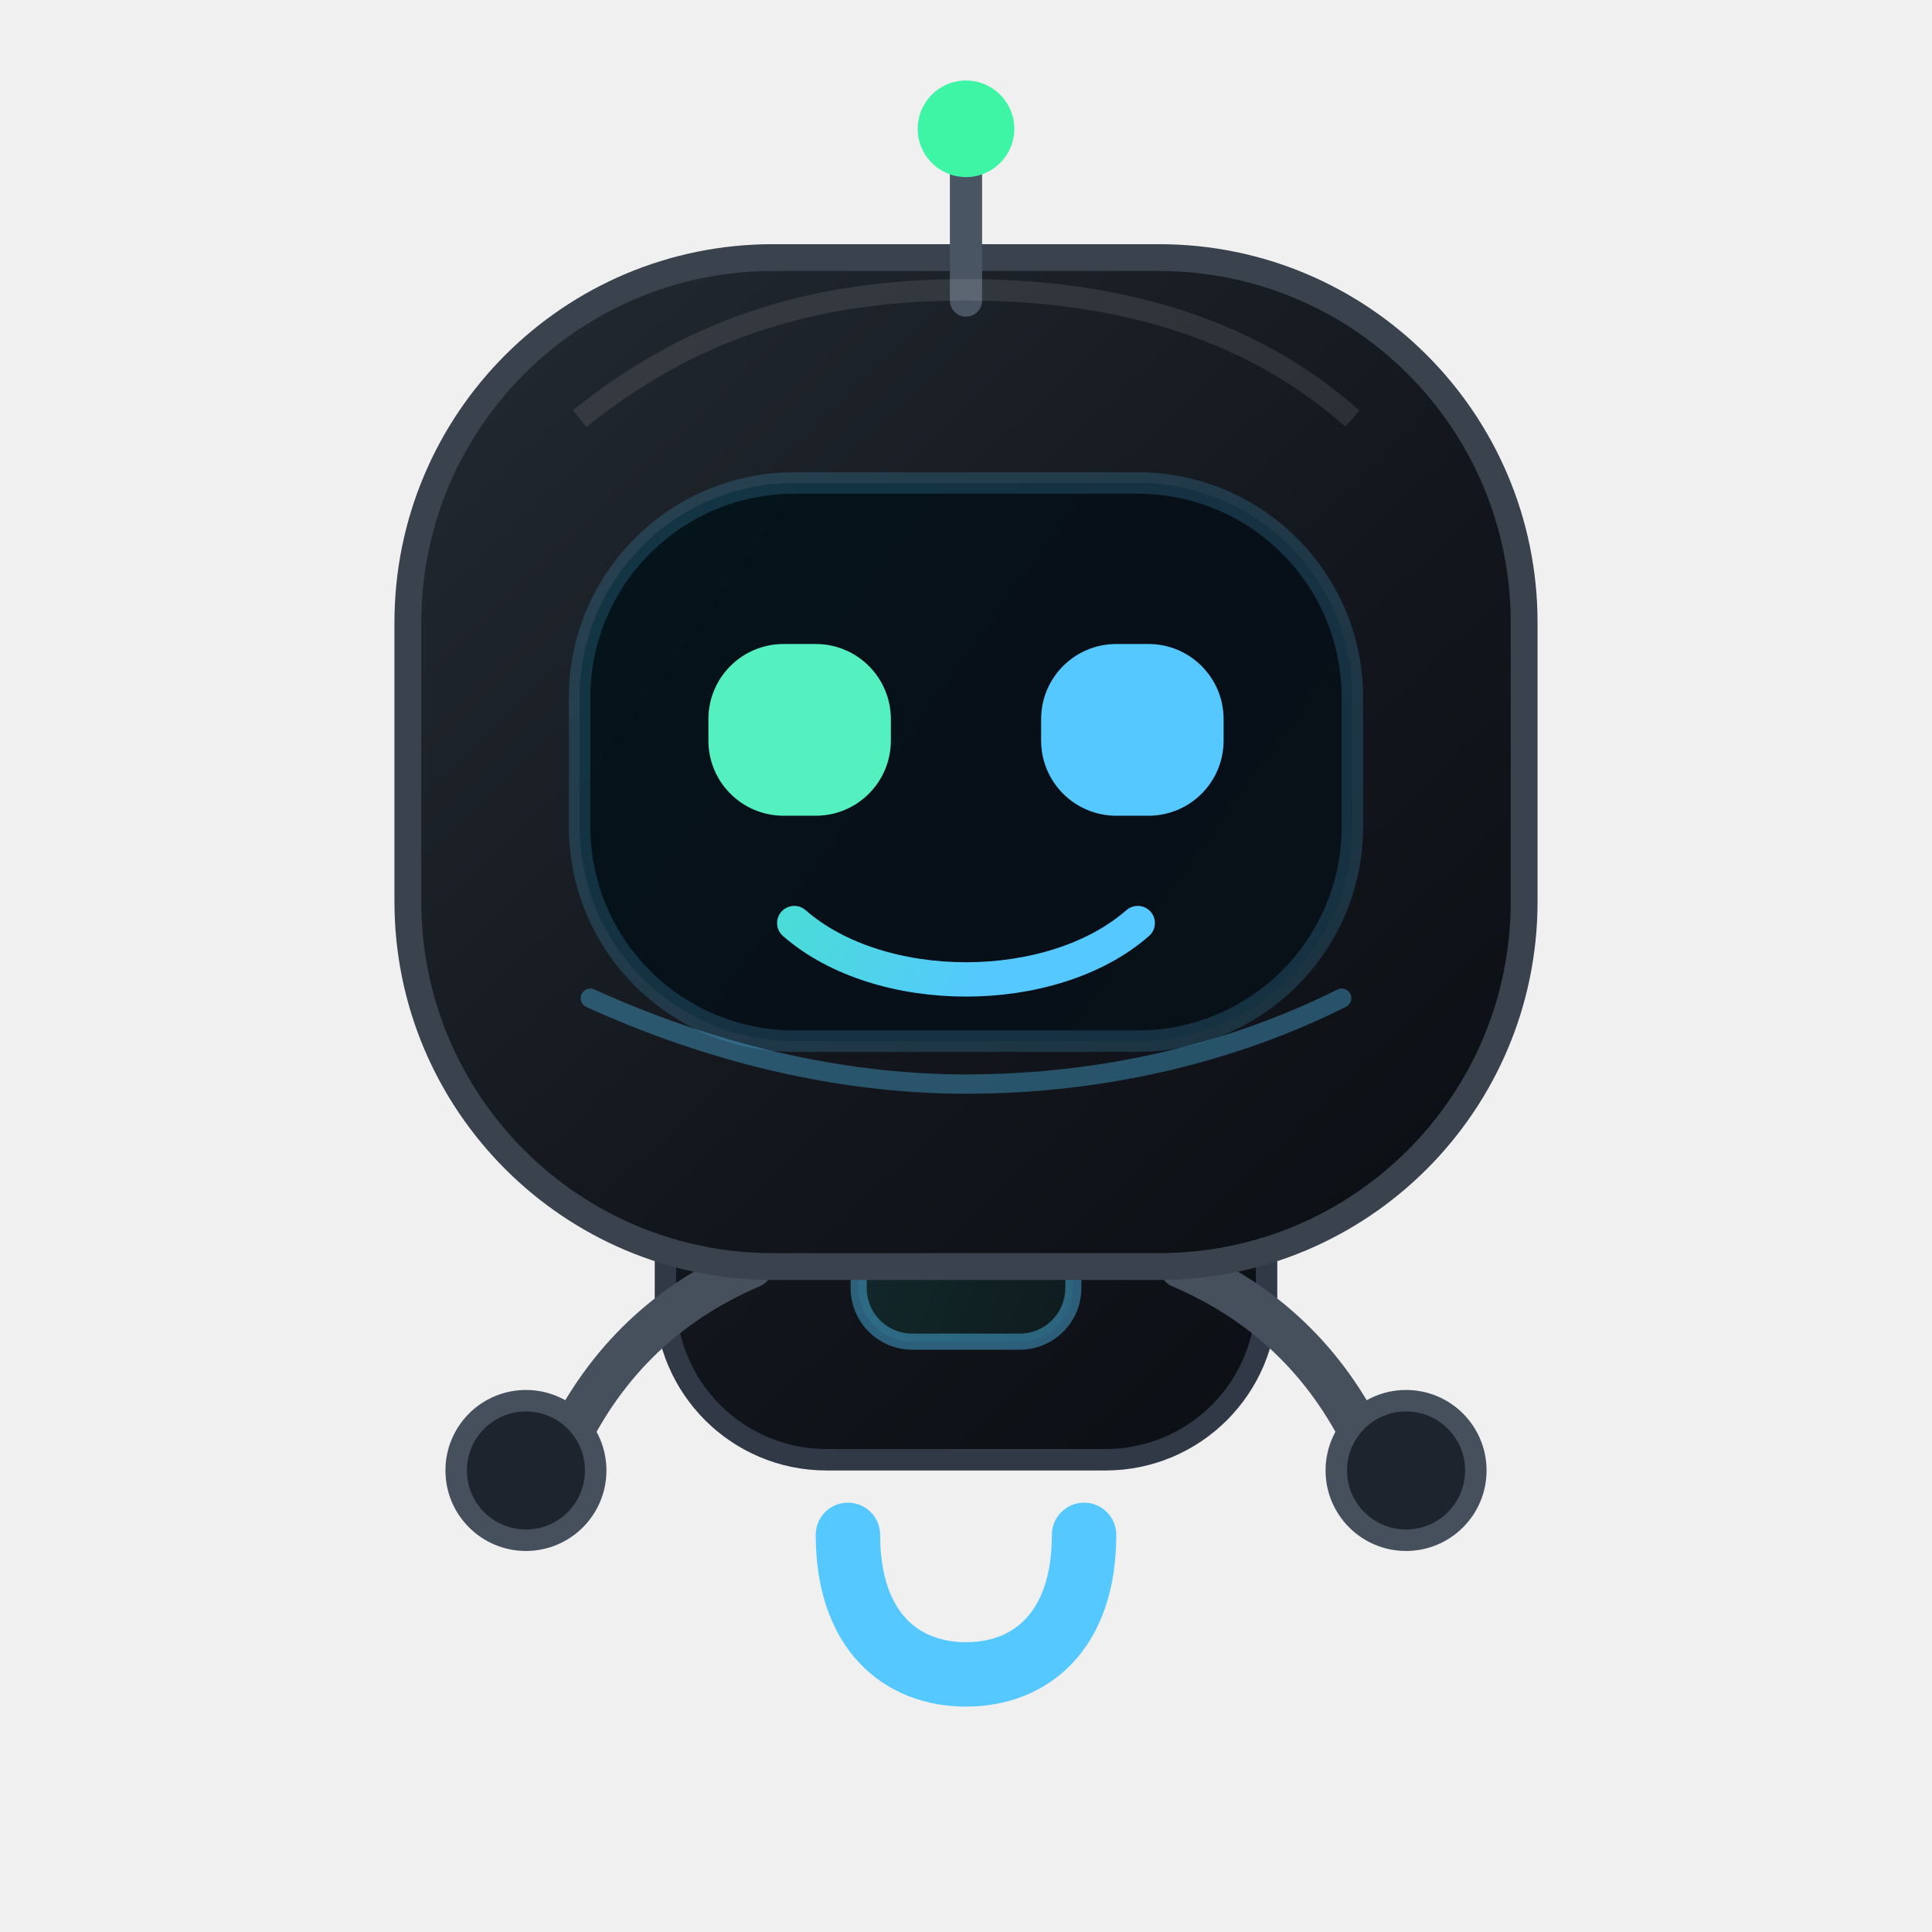
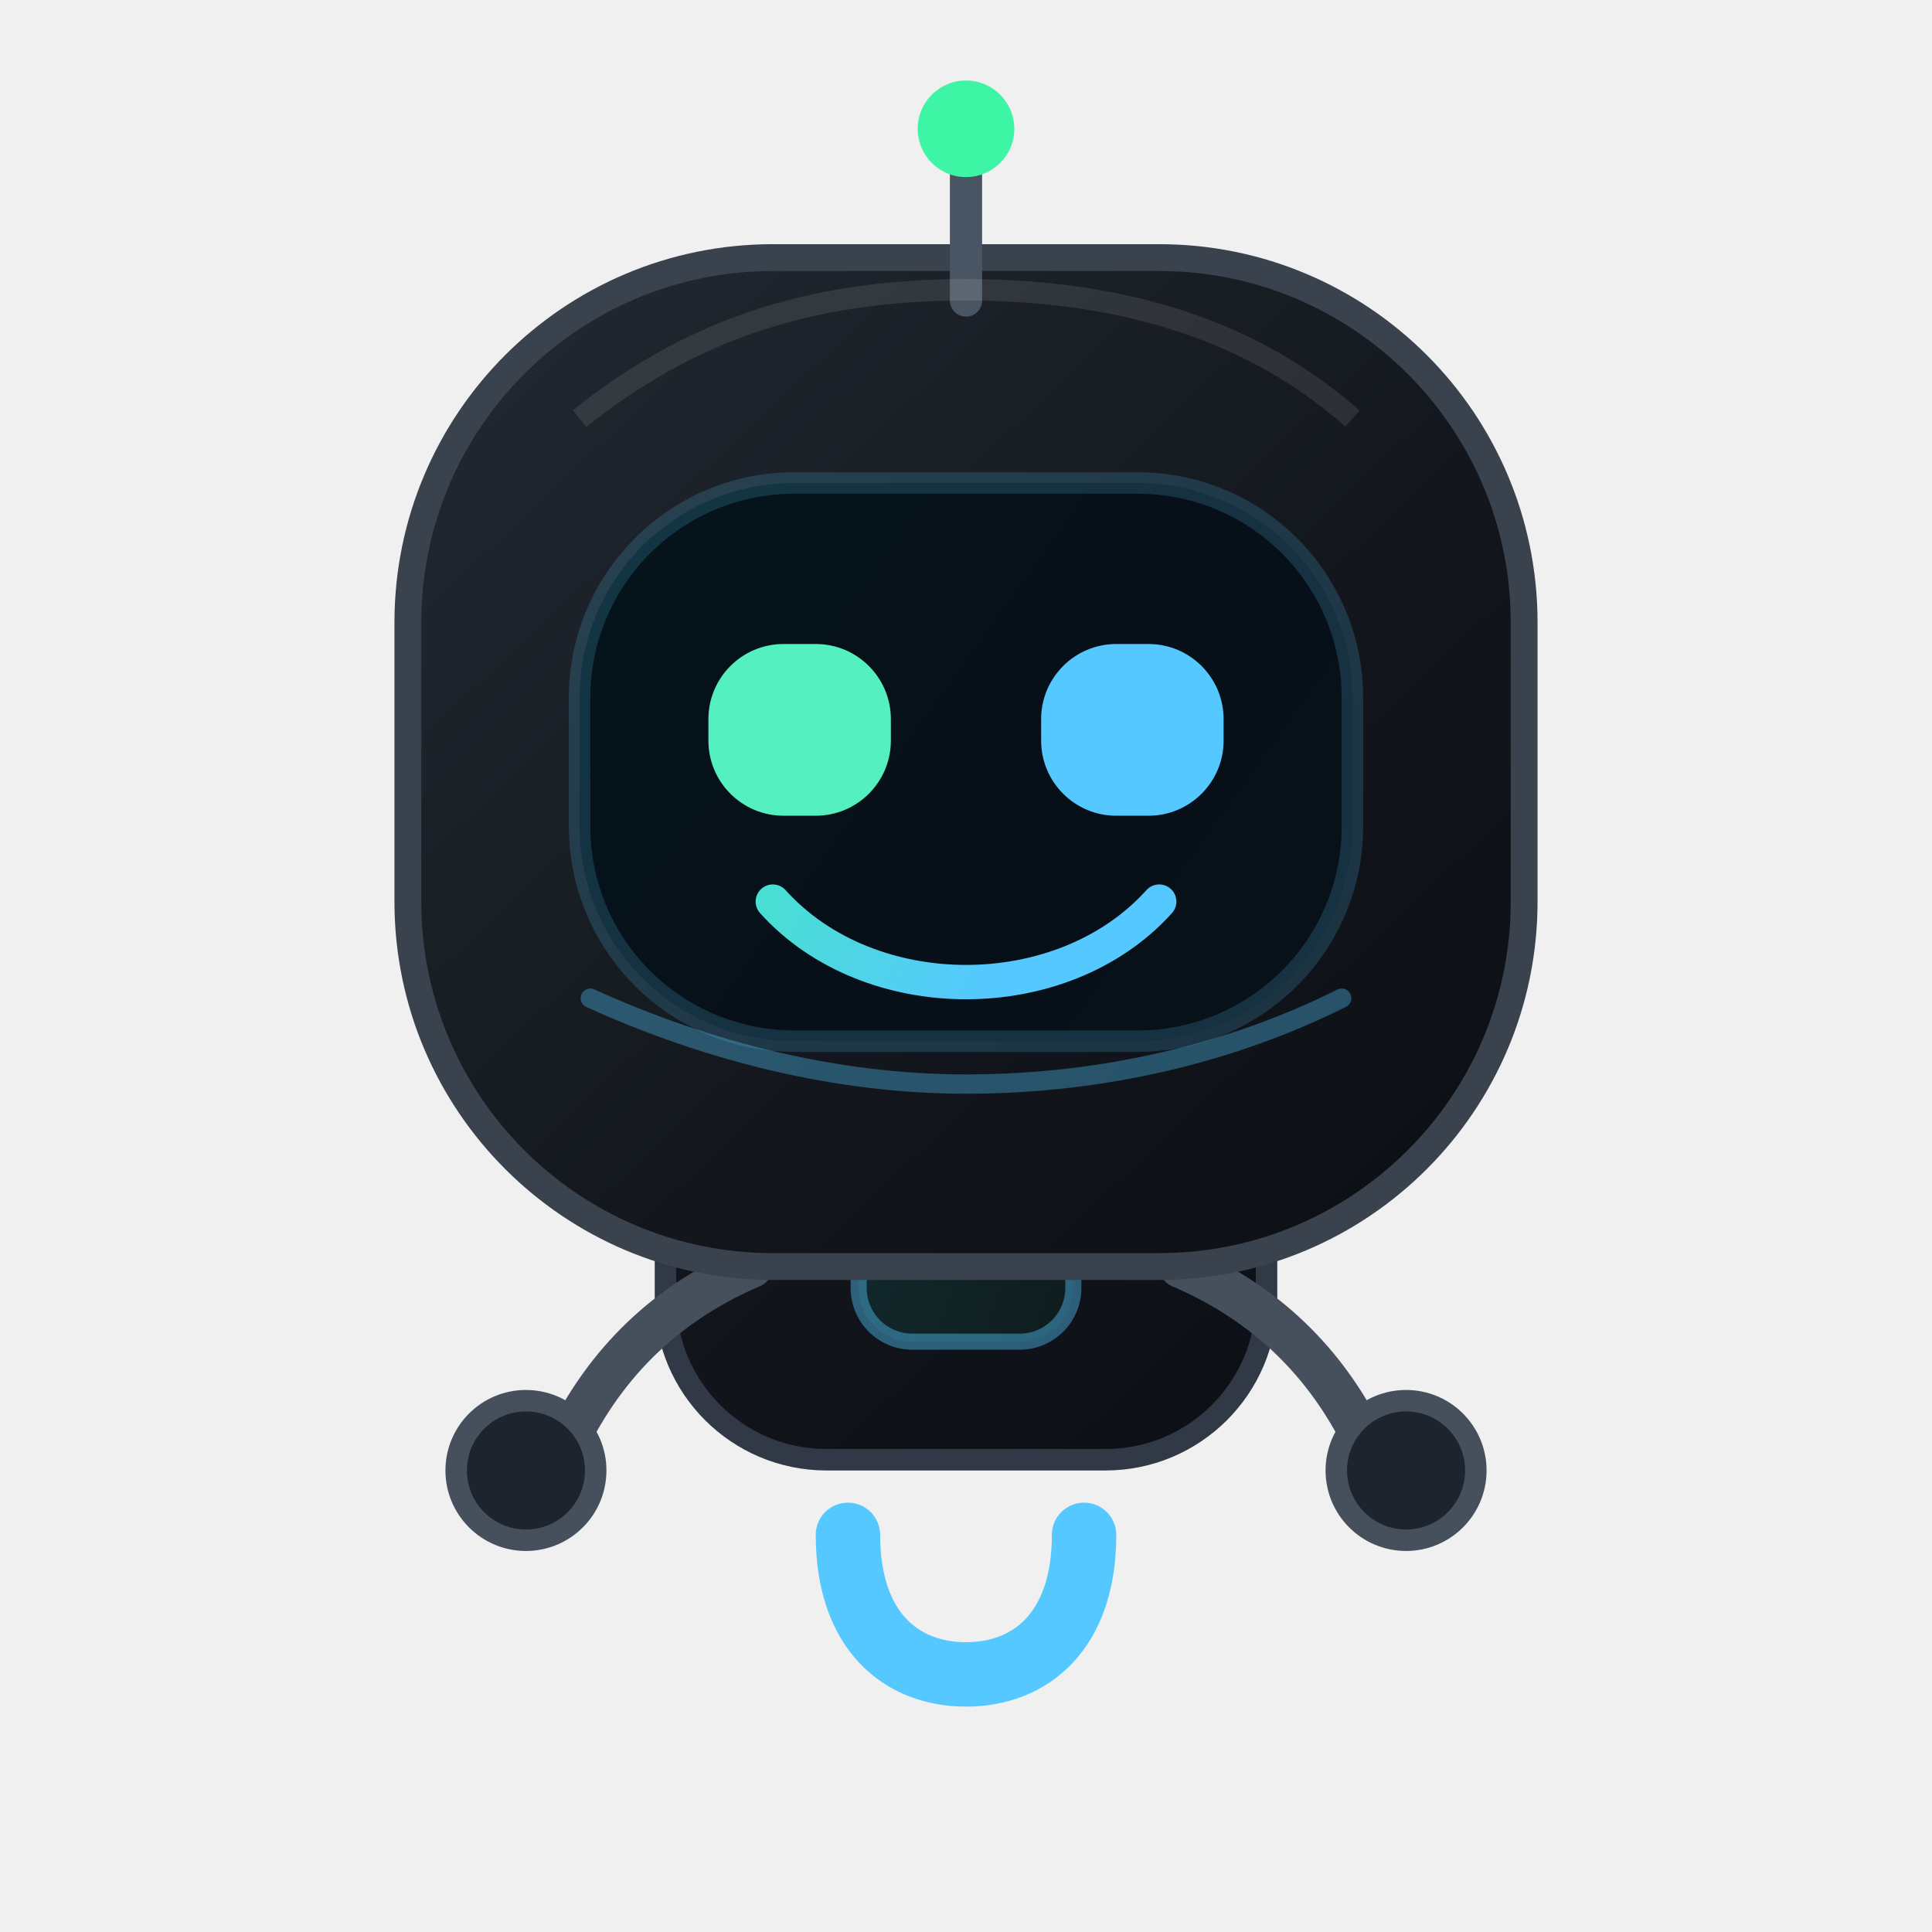
<svg xmlns="http://www.w3.org/2000/svg" width="180" height="180" viewBox="0 0 180 180" fill="none">
  <defs>
    <linearGradient id="shell" x1="34" y1="24" x2="138" y2="134" gradientUnits="userSpaceOnUse">
      <stop stop-color="#242B33" />
      <stop offset="0.56" stop-color="#13171D" />
      <stop offset="1" stop-color="#0A0D12" />
    </linearGradient>
    <linearGradient id="screen" x1="54" y1="45" x2="126" y2="97" gradientUnits="userSpaceOnUse">
      <stop stop-color="#04141A" />
      <stop offset="0.5" stop-color="#071019" />
      <stop offset="1" stop-color="#081118" />
    </linearGradient>
    <linearGradient id="glow" x1="60" y1="56" x2="100" y2="76" gradientUnits="userSpaceOnUse">
      <stop stop-color="#3DF5A5" />
      <stop offset="1" stop-color="#55C8FF" />
    </linearGradient>
    <linearGradient id="panel" x1="68" y1="108" x2="111" y2="122" gradientUnits="userSpaceOnUse">
      <stop stop-color="#143033" />
      <stop offset="1" stop-color="#0D1618" />
    </linearGradient>
  </defs>
  <path d="M79 143C79 152 84 156 90 156C96 156 101 152 101 143" stroke="url(#glow)" stroke-width="6" stroke-linecap="round" />
  <rect x="62" y="102" width="56" height="34" rx="15" fill="url(#shell)" stroke="#313946" stroke-width="2" />
  <rect x="80" y="113" width="20" height="12" rx="5" fill="url(#panel)" stroke="#55C8FF" stroke-opacity="0.42" stroke-width="1.5" />
  <path d="M70 118C63 121 57 126 53 134" stroke="#46505D" stroke-width="4" stroke-linecap="round" />
  <path d="M110 118C117 121 123 126 127 134" stroke="#46505D" stroke-width="4" stroke-linecap="round" />
  <circle cx="49" cy="137" r="6.5" fill="#1D242D" stroke="#46505D" stroke-width="2" />
  <circle cx="131" cy="137" r="6.5" fill="#1D242D" stroke="#46505D" stroke-width="2" />
  <rect x="38" y="24" width="104" height="94" rx="34" fill="url(#shell)" stroke="#39424D" stroke-width="2.5" />
  <rect x="54" y="45" width="72" height="52" rx="20" fill="url(#screen)" stroke="#55C8FF" stroke-opacity="0.18" stroke-width="2" />
  <path d="M90 16V28" stroke="#4A5563" stroke-width="3" stroke-linecap="round" />
  <circle cx="90" cy="12" r="4.5" fill="#3DF5A5" />
  <path d="M54 39C64 31 75 27 90 27C105 27 117 31 126 39" stroke="white" stroke-opacity="0.1" stroke-width="2" />
  <rect x="66" y="60" width="17" height="16" rx="7" fill="#55F0C0" />
  <rect x="97" y="60" width="17" height="16" rx="7" fill="#55C8FF" />
-   <path d="M74 86C82 93 98 93 106 86" stroke="url(#glow)" stroke-width="3.2" stroke-linecap="round" />
+   <path d="M72 84C81 94 99 94 108 84" stroke="url(#glow)" stroke-width="3.2" stroke-linecap="round" />
  <path d="M55 93C66 98 78 101 90 101C103 101 115 98 125 93" stroke="#55C8FF" stroke-opacity="0.35" stroke-width="1.8" stroke-linecap="round" />
</svg>
